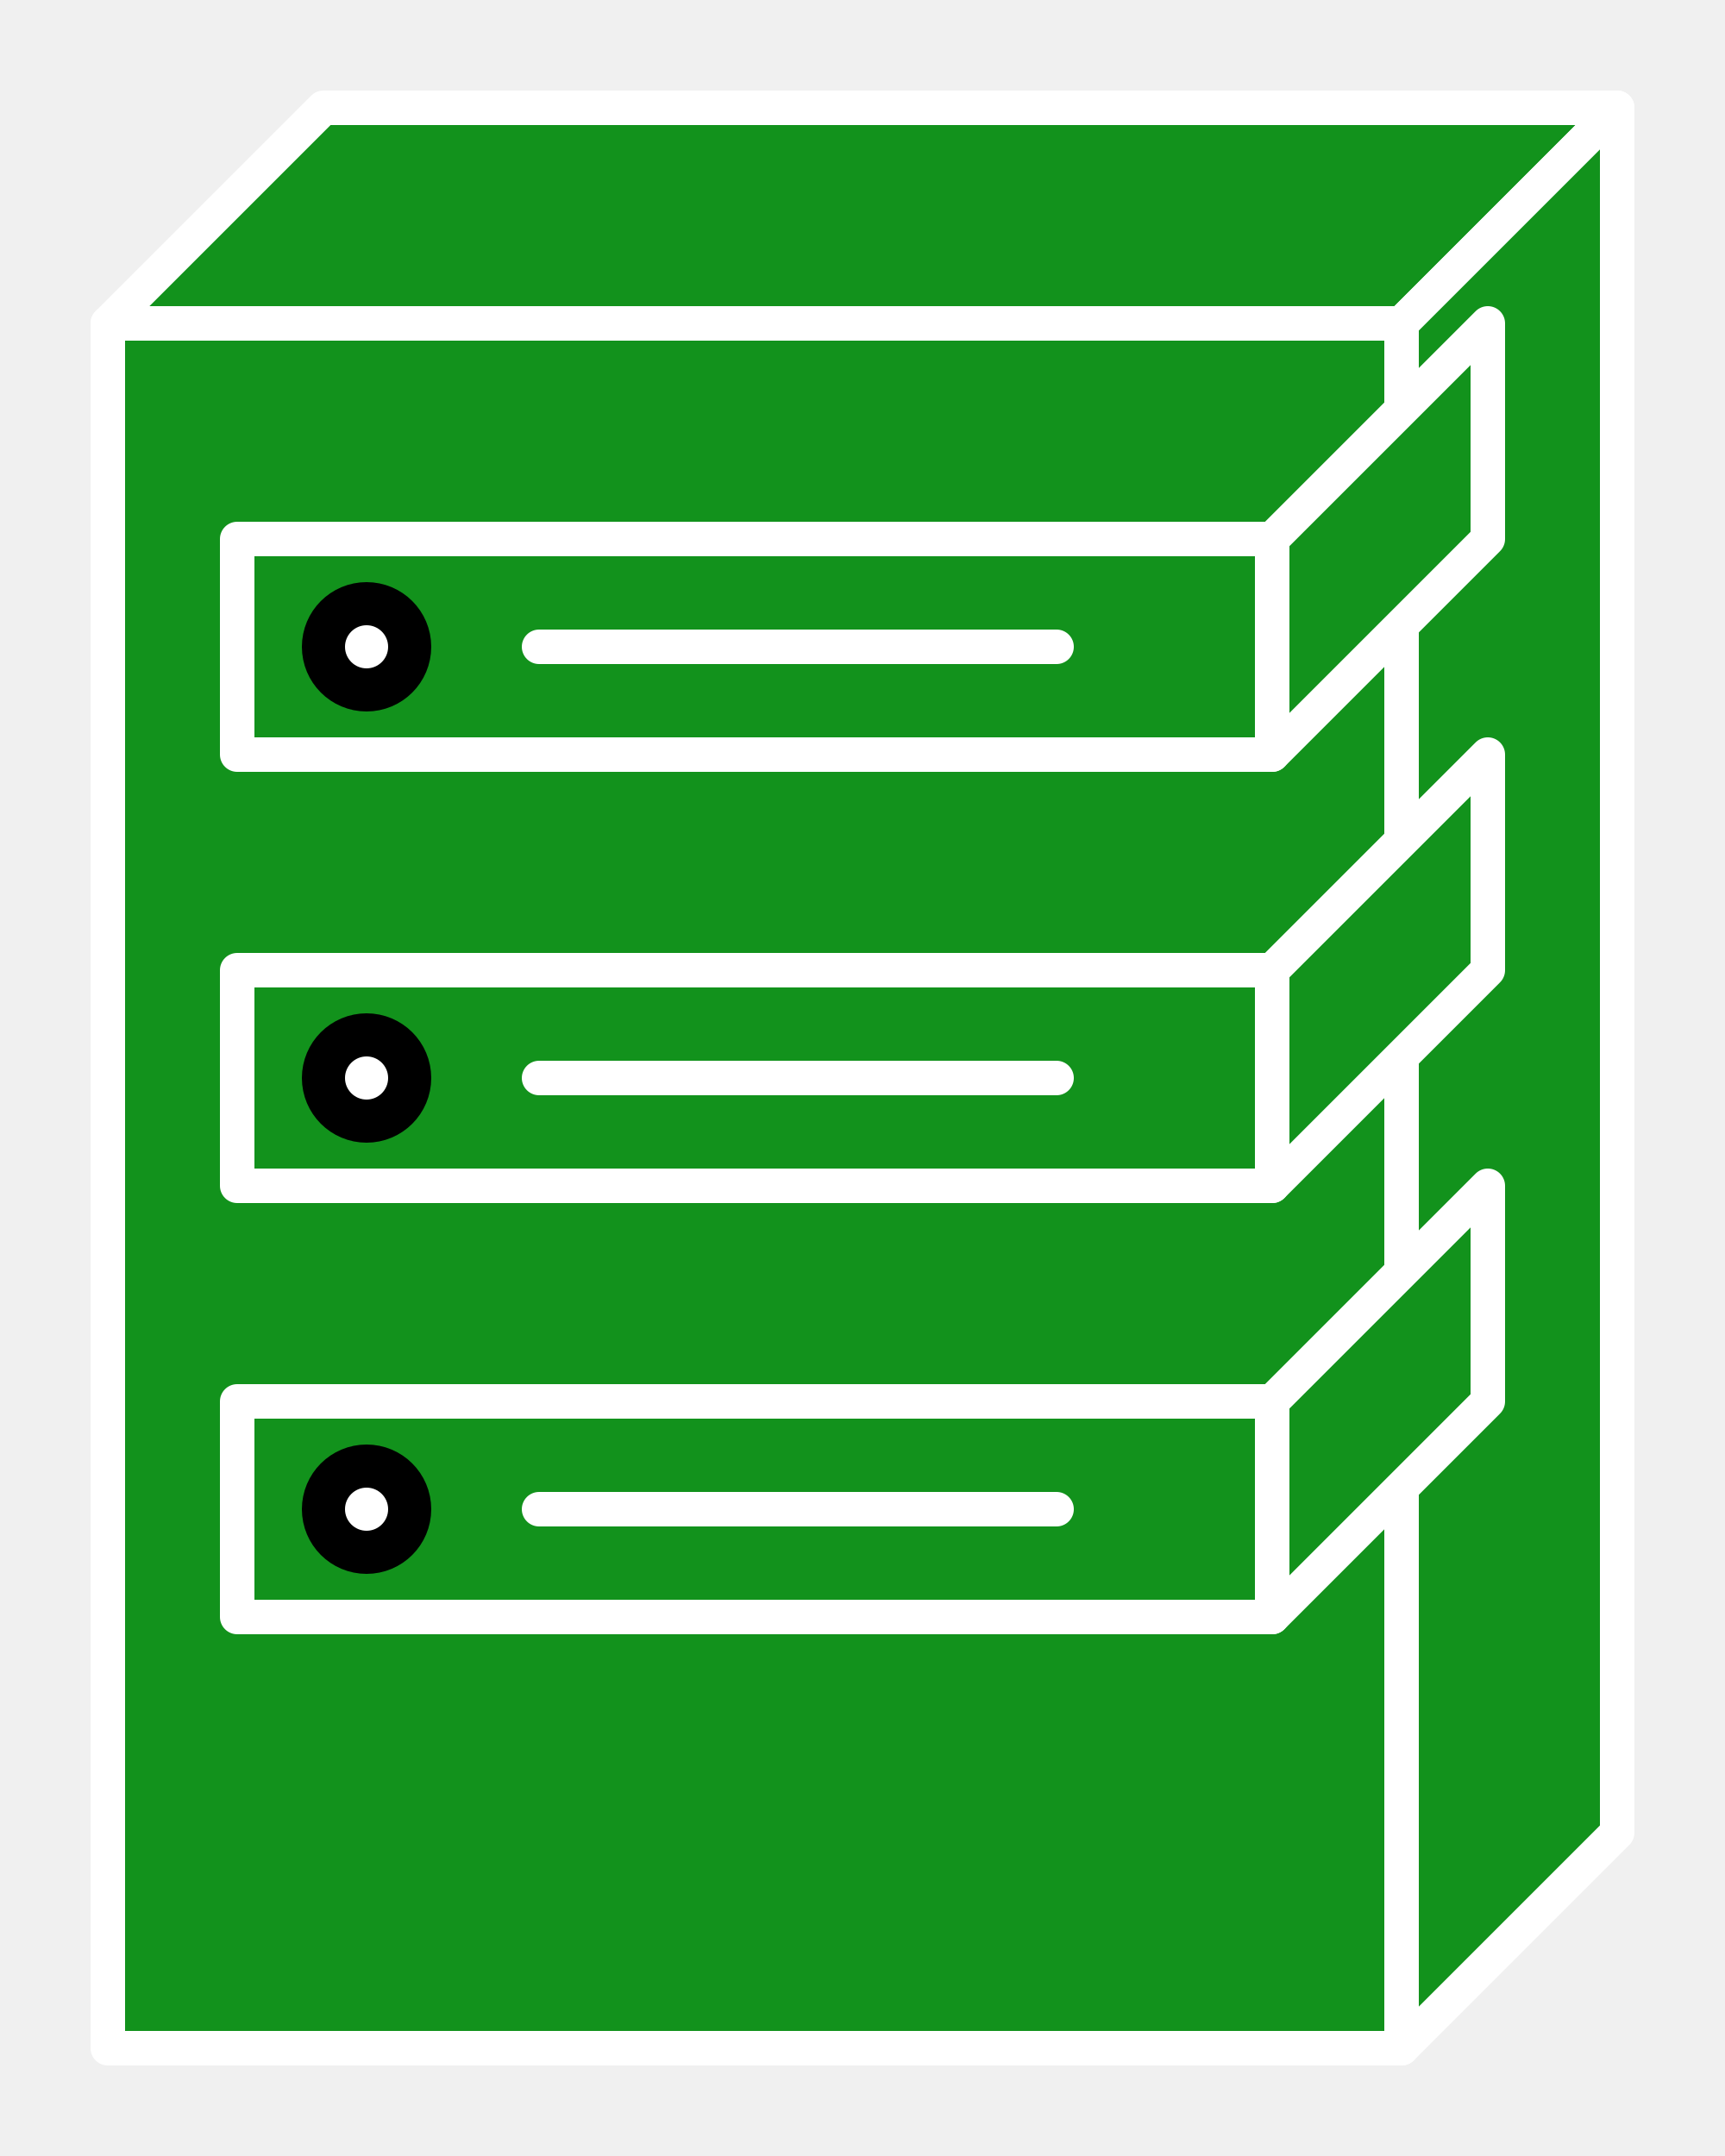
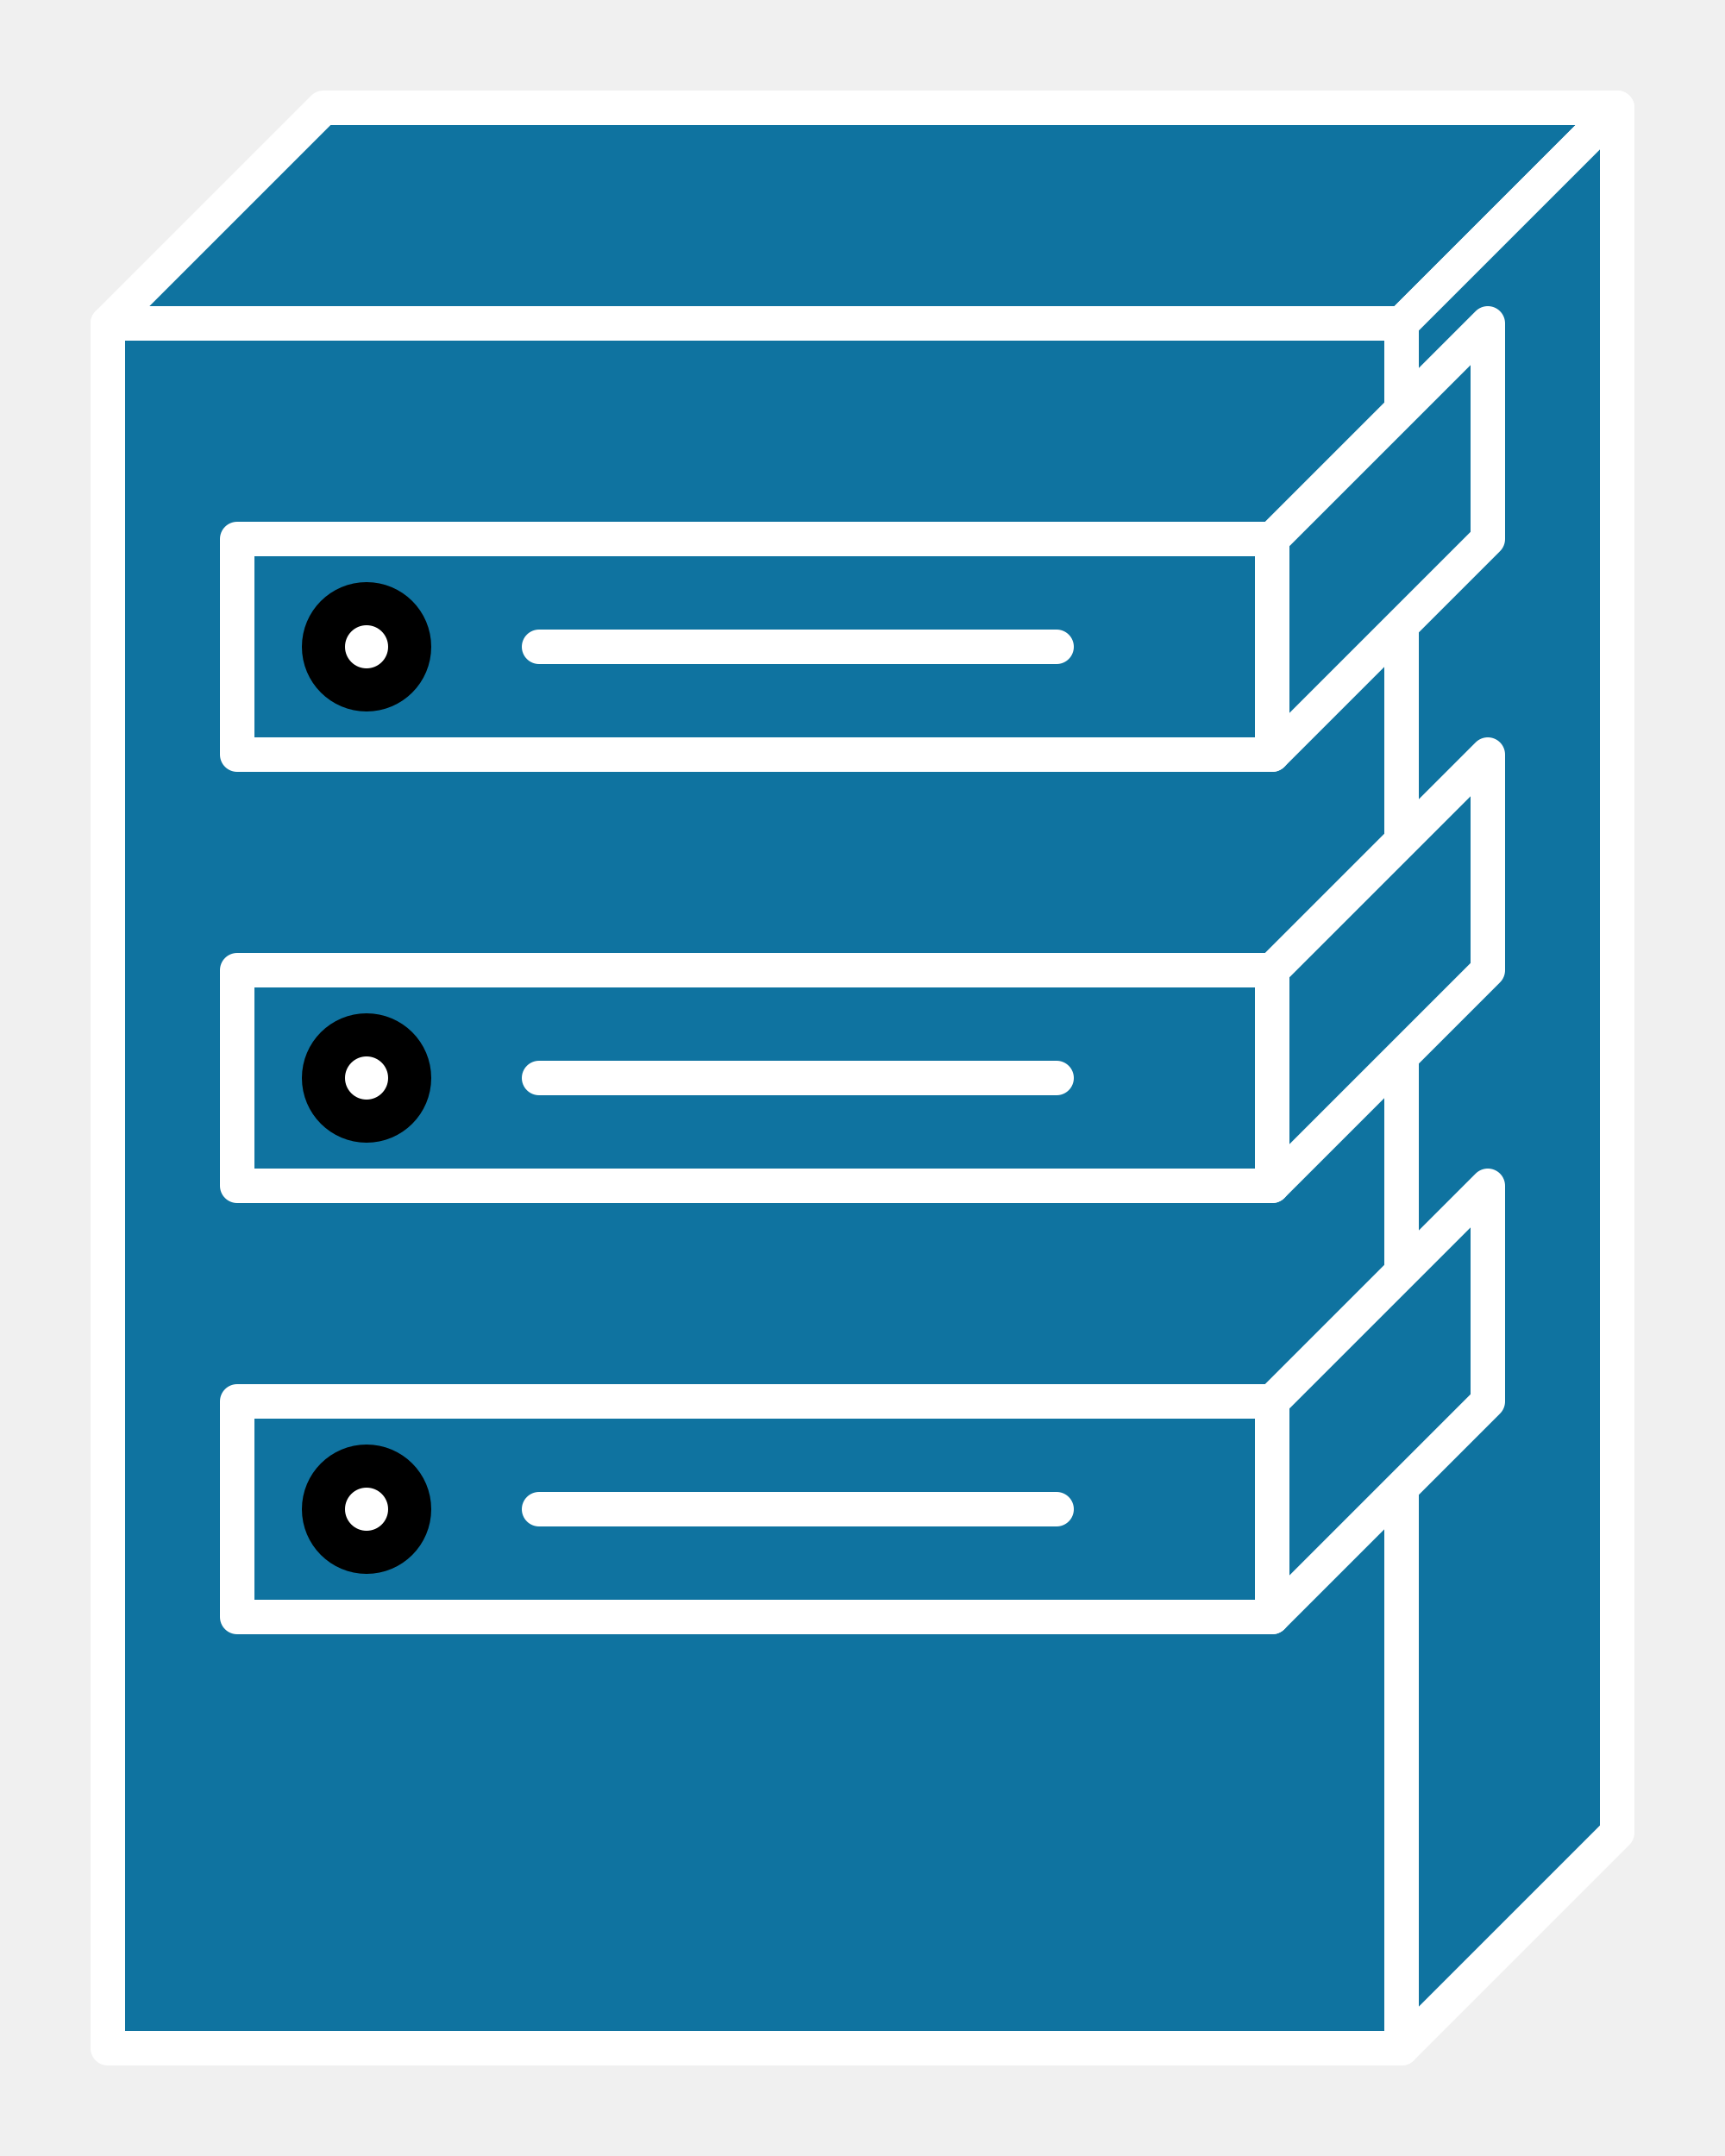
<svg xmlns="http://www.w3.org/2000/svg" xmlns:xlink="http://www.w3.org/1999/xlink" viewBox="0 0 40 50" fill="#fff" fill-rule="evenodd" stroke="#000" stroke-linecap="round" stroke-linejoin="round">
  <defs>
    <symbol id="server" overflow="visible">
-       <rect x="0" y="5" width="30" height="40" fill="#12921c" stroke="none" />
+       <rect x="0" y="5" width="30" height="40" fill="#0f73a0" stroke="none" />
      <rect x="0" y="5" width="30" height="40" fill="none" stroke="#fff" stroke-width="0.8" />
-       <polygon points="0,5 5,0 35,0 30,5" fill="#12921c" stroke="#fff" stroke-width="0.8" />
-       <polygon points="30,5 35,0 35,40 30,45" fill="#12921c" stroke="#fff" stroke-width="0.8" />
+       <polygon points="0,5 5,0 35,0 30,5" fill="#0f73a0" stroke="#fff" stroke-width="0.8" />
+       <polygon points="30,5 35,0 35,40 30,45" fill="#0f73a0" stroke="#fff" stroke-width="0.8" />
      <rect x="3" y="10" width="24" height="5" fill="none" stroke="#fff" stroke-width="0.8" />
-       <polygon points="27,10 32,5 32,10 27,15" fill="#12921c" stroke="#fff" stroke-width="0.8" />
+       <polygon points="27,10 32,5 32,10 27,15" fill="#0f73a0" stroke="#fff" stroke-width="0.8" />
      <rect x="3" y="20" width="24" height="5" fill="none" stroke="#fff" stroke-width="0.8" />
-       <polygon points="27,20 32,15 32,20 27,25" fill="#12921c" stroke="#fff" stroke-width="0.8" />
+       <polygon points="27,20 32,15 32,20 27,25" fill="#0f73a0" stroke="#fff" stroke-width="0.8" />
      <rect x="3" y="30" width="24" height="5" fill="none" stroke="#fff" stroke-width="0.8" />
-       <polygon points="27,30 32,25 32,30 27,35" fill="#12921c" stroke="#fff" stroke-width="0.8" />
+       <polygon points="27,30 32,25 32,30 27,35" fill="#0f73a0" stroke="#fff" stroke-width="0.8" />
      <circle cx="6" cy="12.5" r="1" fill="#fff" />
      <line x1="10" y1="12.5" x2="22" y2="12.5" stroke="#fff" stroke-width="0.8" />
      <circle cx="6" cy="22.5" r="1" fill="#fff" />
      <line x1="10" y1="22.5" x2="22" y2="22.5" stroke="#fff" stroke-width="0.8" />
      <circle cx="6" cy="32.5" r="1" fill="#fff" />
      <line x1="10" y1="32.5" x2="22" y2="32.5" stroke="#fff" stroke-width="0.8" />
    </symbol>
  </defs>
  <use xlink:href="#server" x="2.5" y="2.5" />
</svg>
